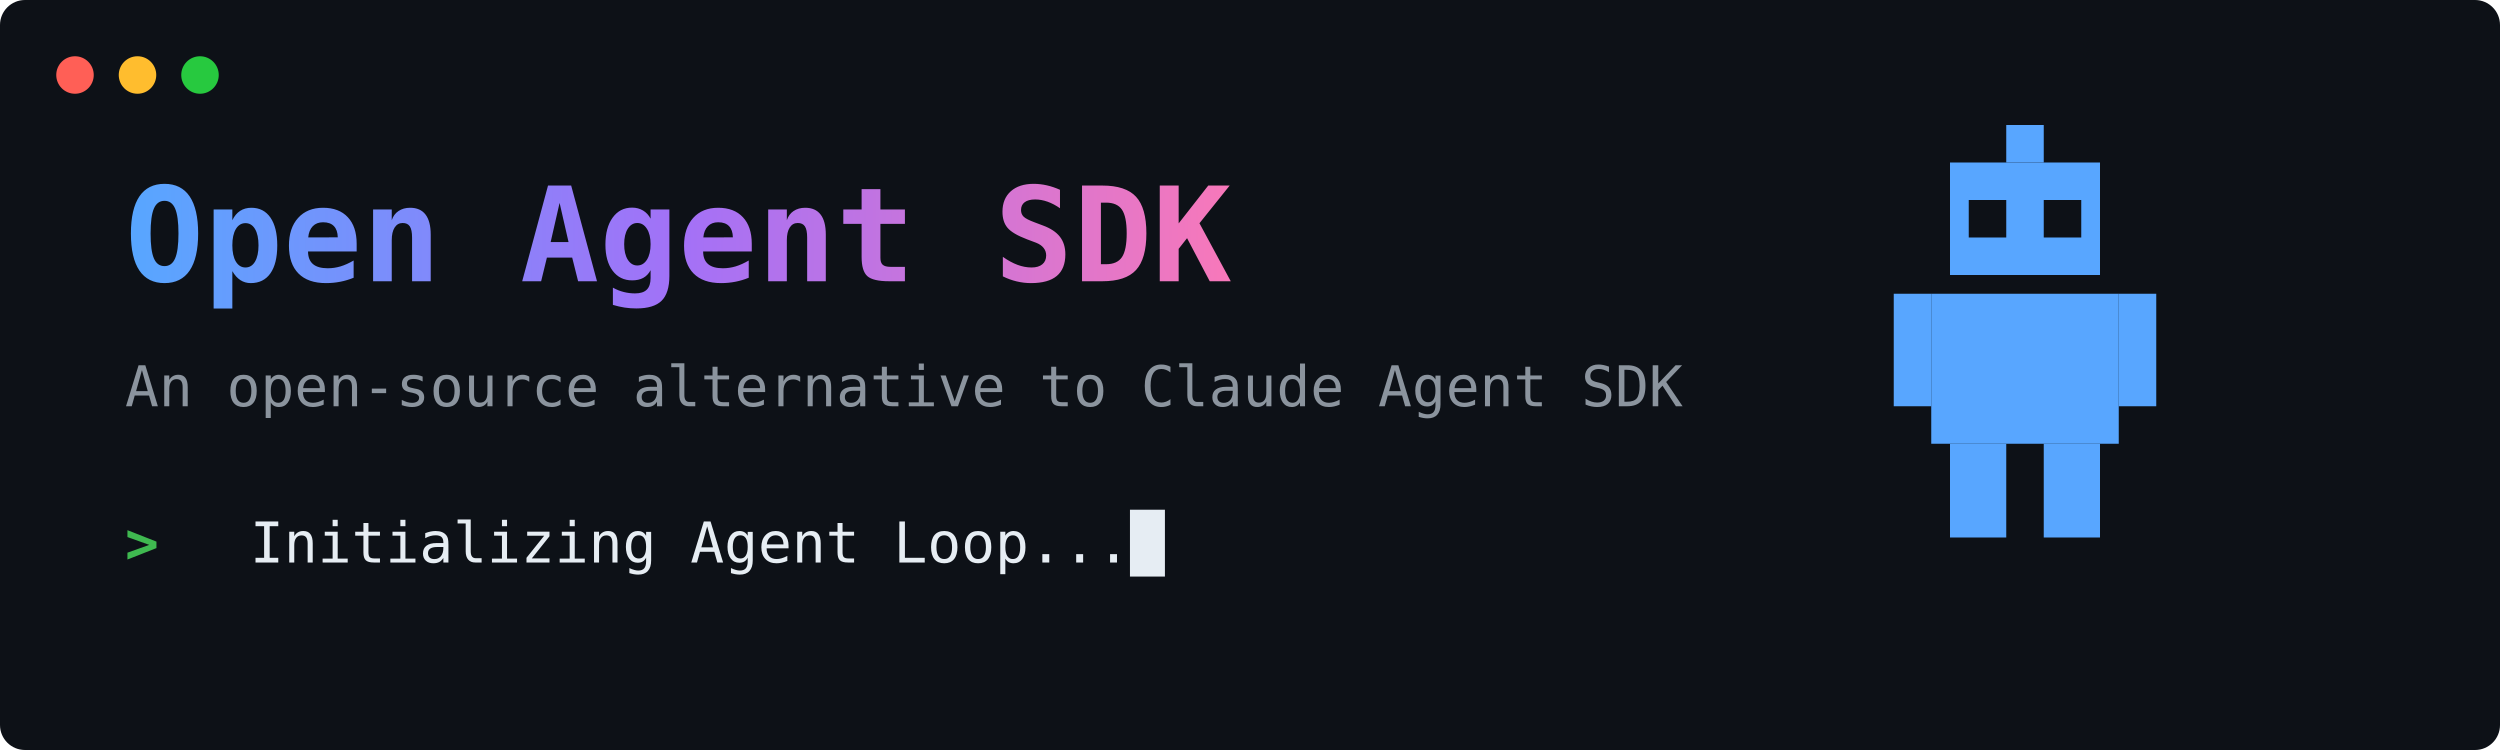
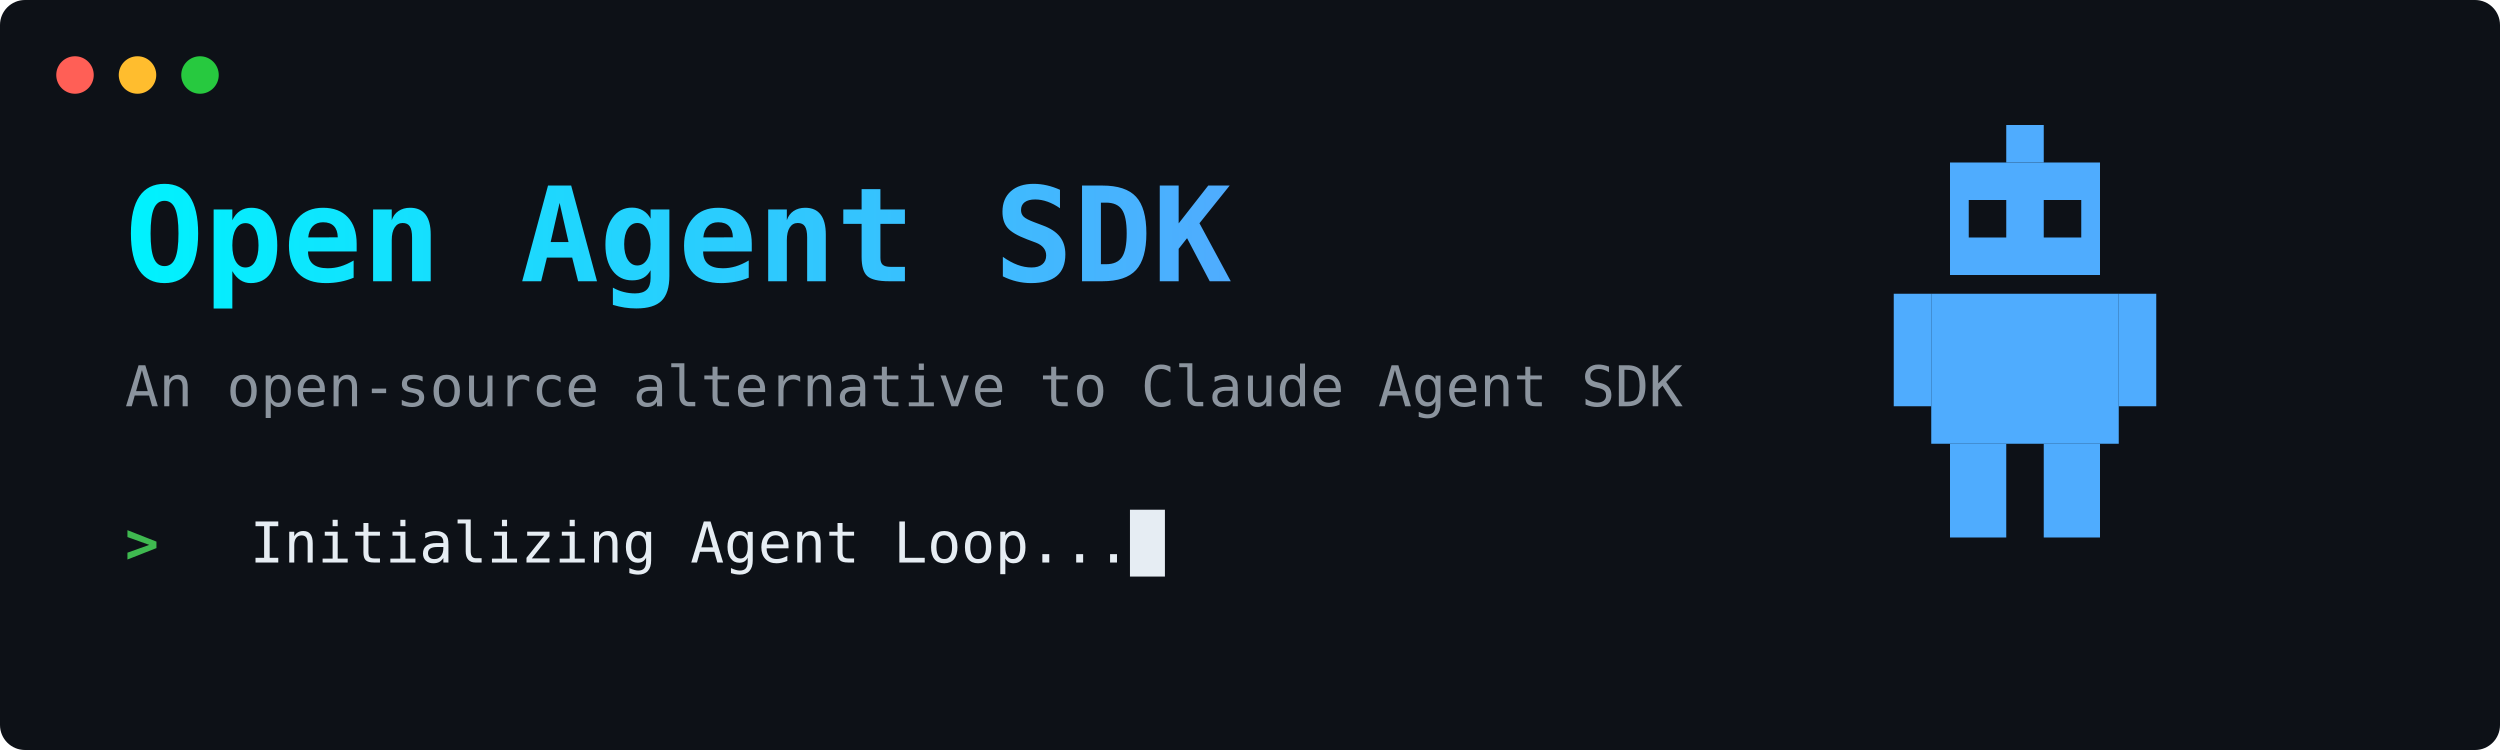
<svg xmlns="http://www.w3.org/2000/svg" width="800" height="240">
  <defs>
    <linearGradient id="premium-gradient" x1="0%" y1="0%" x2="100%" y2="0%">
-       <stop offset="0%" stop-color="#58a6ff" />
-       <stop offset="50%" stop-color="#a371f7" />
-       <stop offset="100%" stop-color="#f778ba" />
+       <stop offset="0%" stop-color="#00f2fe" />
+       <stop offset="100%" stop-color="#4facfe" />
    </linearGradient>
  </defs>
  <style>
    .bg { fill: #0d1117; }
    .dot-r { fill: #ff5f56; }
    .dot-y { fill: #ffbd2e; }
    .dot-g { fill: #27c93f; }
    .text-title { font-family: 'Fira Code', 'JetBrains Mono', ui-monospace, SFMono-Regular, Menlo, Monaco, Consolas, monospace; font-size: 42px; fill: url(#premium-gradient); font-weight: 800; }
    .text-subtitle { font-family: 'Fira Code', 'JetBrains Mono', ui-monospace, SFMono-Regular, Menlo, Monaco, Consolas, monospace; font-size: 18px; fill: #8b949e; }
    .text-prompt { font-family: 'Fira Code', 'JetBrains Mono', ui-monospace, SFMono-Regular, Menlo, Monaco, Consolas, monospace; font-size: 18px; fill: #3fb950; font-weight: bold; }
    .text-cmd { font-family: 'Fira Code', 'JetBrains Mono', ui-monospace, SFMono-Regular, Menlo, Monaco, Consolas, monospace; font-size: 18px; fill: #e6edf3; }
    .cursor { fill: #e6edf3; animation: blink 1s step-end infinite; }
    @keyframes blink { 50% { opacity: 0; } }
  </style>
  <rect width="100%" height="100%" class="bg" rx="8" />
  <circle cx="24" cy="24" r="6" class="dot-r" />
  <circle cx="44" cy="24" r="6" class="dot-y" />
  <circle cx="64" cy="24" r="6" class="dot-g" />
  <text x="40" y="90" class="text-title">Open Agent SDK</text>
  <text x="40" y="130" class="text-subtitle">An open-source alternative to Claude Agent SDK</text>
  <text x="40" y="180" class="text-prompt">&gt;</text>
  <text x="80" y="180" class="text-cmd">Initializing Agent Loop...<tspan class="cursor"> █</tspan>
  </text>
-   <g transform="translate(600, 40) scale(6)" fill="#58a6ff">
+   <g transform="translate(600, 40) scale(6)" fill="#4facfe">
    <rect x="4" y="2" width="8" height="6" />
    <rect x="5" y="4" width="2" height="2" fill="#0d1117" />
    <rect x="9" y="4" width="2" height="2" fill="#0d1117" />
    <rect x="7" y="0" width="2" height="2" />
    <rect x="3" y="9" width="10" height="8" />
    <rect x="1" y="9" width="2" height="6" />
    <rect x="13" y="9" width="2" height="6" />
    <rect x="4" y="17" width="3" height="5" />
    <rect x="9" y="17" width="3" height="5" />
  </g>
</svg>
